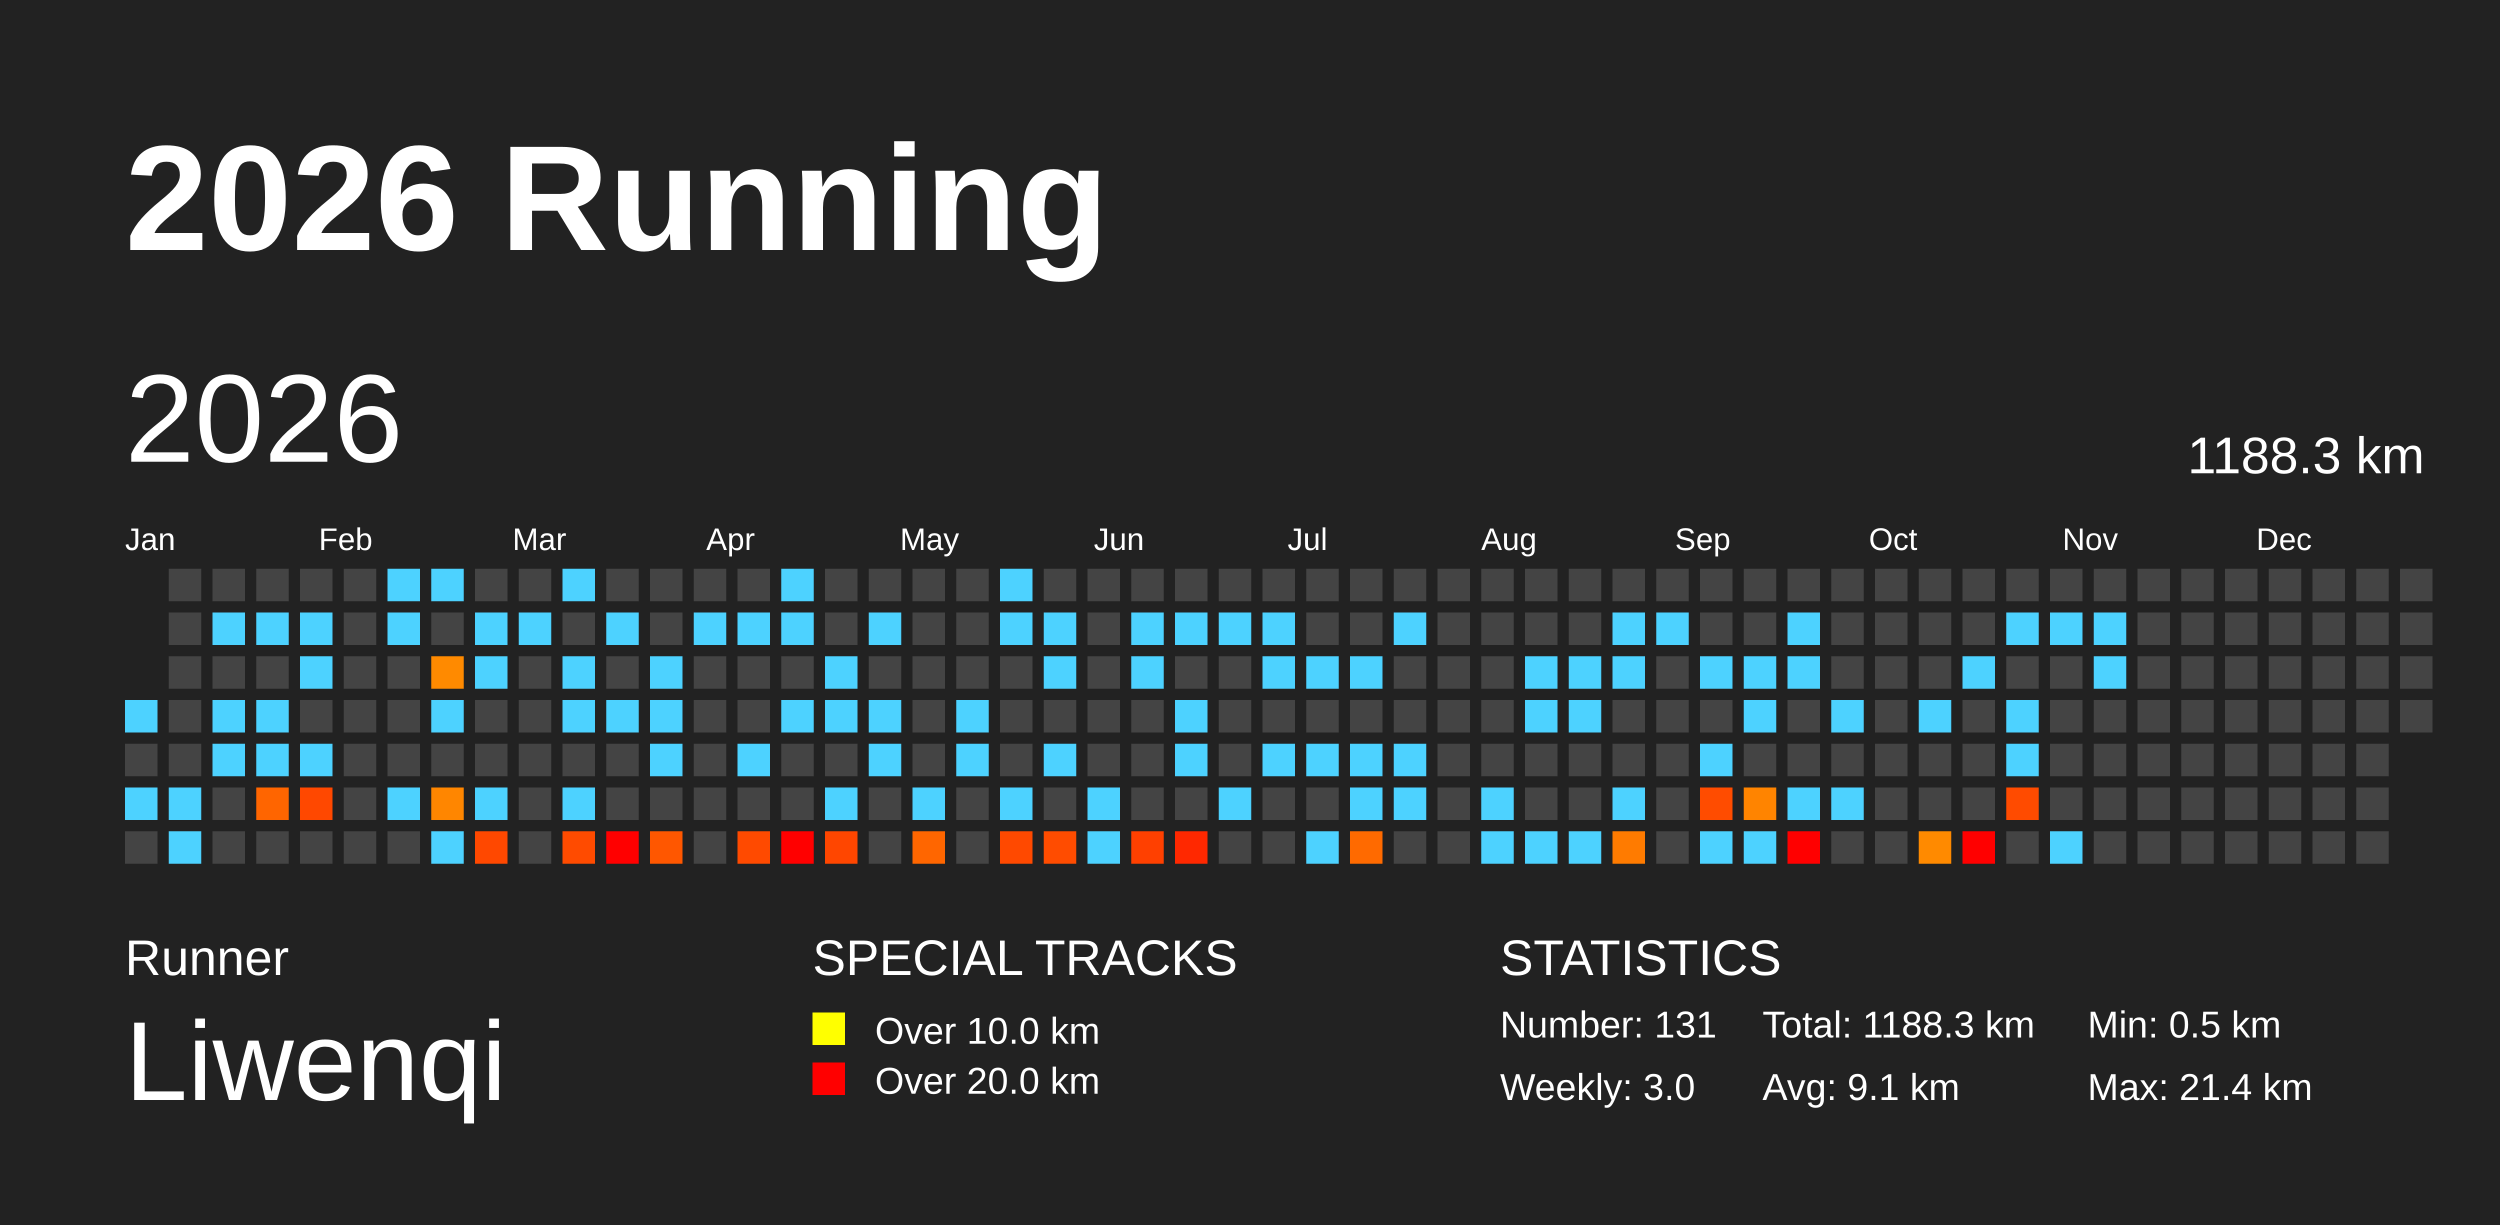
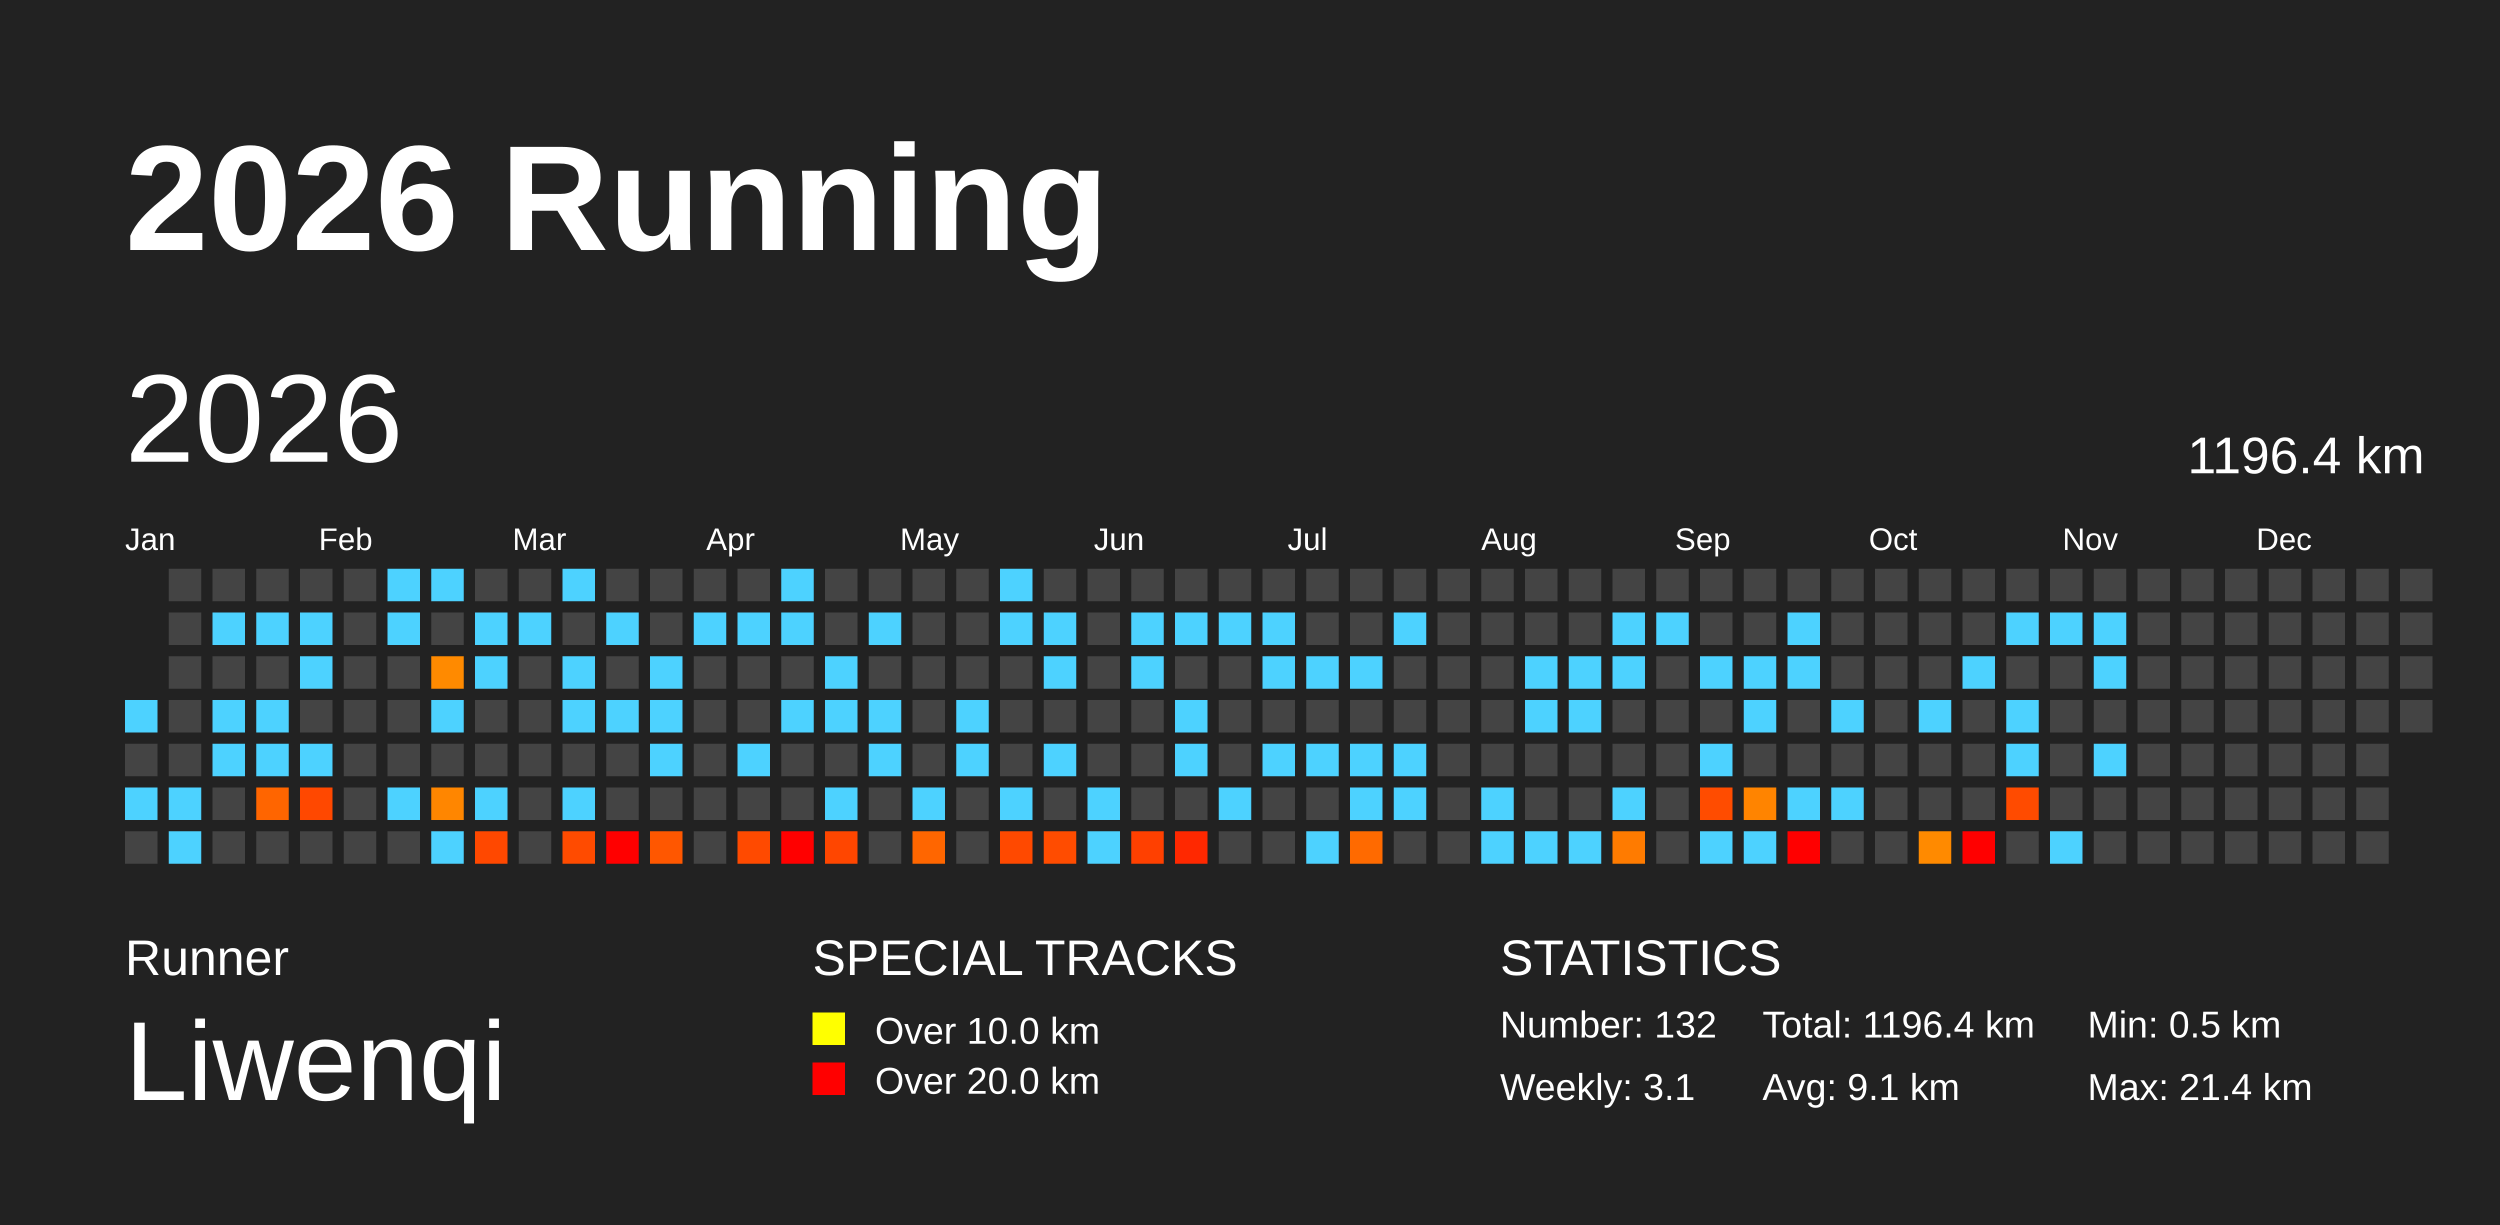
<svg xmlns="http://www.w3.org/2000/svg" baseProfile="full" height="98mm" version="1.1" viewBox="0,0,200,98" width="200mm">
  <defs />
  <rect fill="#222222" height="98" width="200" x="0" y="0" />
  <text fill="#FFFFFF" style="font-size:12px; font-family:Arial; font-weight:bold;" x="10" y="20">2026 Running</text>
  <text fill="#FFFFFF" style="font-size:4px; font-family:Arial" x="10" y="78">Runner</text>
  <text fill="#FFFFFF" style="font-size:9px; font-family:Arial" x="10" y="88">Liwenqi</text>
  <text fill="#FFFFFF" style="font-size:4px; font-family:Arial" x="65" y="78">SPECIAL TRACKS</text>
  <rect fill="yellow" height="2.6" width="2.6" x="65" y="81" />
  <text fill="#FFFFFF" style="font-size:3px; font-family:Arial" x="70" y="83.5">Over 10.0 km</text>
  <rect fill="red" height="2.6" width="2.6" x="65" y="85" />
  <text fill="#FFFFFF" style="font-size:3px; font-family:Arial" x="70" y="87.5">Over 20.0 km</text>
  <text fill="#FFFFFF" style="font-size:4px; font-family:Arial" x="120" y="78">STATISTICS</text>
-   <text fill="#FFFFFF" style="font-size:3px; font-family:Arial" x="120" y="83">Number: 131</text>
-   <text fill="#FFFFFF" style="font-size:3px; font-family:Arial" x="120" y="88">Weekly: 3.0</text>
-   <text fill="#FFFFFF" style="font-size:3px; font-family:Arial" x="141" y="83">Total: 1188.3 km</text>
+   <text fill="#FFFFFF" style="font-size:3px; font-family:Arial" x="120" y="83">Number: 132</text>
+   <text fill="#FFFFFF" style="font-size:3px; font-family:Arial" x="120" y="88">Weekly: 3.1</text>
+   <text fill="#FFFFFF" style="font-size:3px; font-family:Arial" x="141" y="83">Total: 1196.4 km</text>
  <text fill="#FFFFFF" style="font-size:3px; font-family:Arial" x="141" y="88">Avg: 9.1 km</text>
  <text fill="#FFFFFF" style="font-size:3px; font-family:Arial" x="167" y="83">Min: 0.5 km</text>
  <text fill="#FFFFFF" style="font-size:3px; font-family:Arial" x="167" y="88">Max: 21.4 km</text>
  <text dominant-baseline="hanging" fill="#FFFFFF" style="font-size:10.0px; font-family:Arial;" x="10" y="30">2026</text>
-   <text dominant-baseline="hanging" fill="#FFFFFF" style="font-size:4.125px; font-family:Arial;" x="175" y="35">1188.3 km</text>
+   <text dominant-baseline="hanging" fill="#FFFFFF" style="font-size:4.125px; font-family:Arial;" x="175" y="35">1196.4 km</text>
  <text fill="#FFFFFF" style="font-size:2.5px; font-family:Arial" x="10.0" y="44">Jan</text>
  <text fill="#FFFFFF" style="font-size:2.5px; font-family:Arial" x="25.5" y="44">Feb</text>
  <text fill="#FFFFFF" style="font-size:2.5px; font-family:Arial" x="41.0" y="44">Mar</text>
  <text fill="#FFFFFF" style="font-size:2.5px; font-family:Arial" x="56.5" y="44">Apr</text>
  <text fill="#FFFFFF" style="font-size:2.5px; font-family:Arial" x="72.0" y="44">May</text>
  <text fill="#FFFFFF" style="font-size:2.5px; font-family:Arial" x="87.5" y="44">Jun</text>
  <text fill="#FFFFFF" style="font-size:2.5px; font-family:Arial" x="103.0" y="44">Jul</text>
  <text fill="#FFFFFF" style="font-size:2.5px; font-family:Arial" x="118.5" y="44">Aug</text>
  <text fill="#FFFFFF" style="font-size:2.5px; font-family:Arial" x="134.0" y="44">Sep</text>
  <text fill="#FFFFFF" style="font-size:2.5px; font-family:Arial" x="149.5" y="44">Oct</text>
  <text fill="#FFFFFF" style="font-size:2.5px; font-family:Arial" x="165.0" y="44">Nov</text>
  <text fill="#FFFFFF" style="font-size:2.5px; font-family:Arial" x="180.5" y="44">Dec</text>
  <rect fill="#4dd2ff" height="2.6" width="2.6" x="10.0" y="56.0" />
  <rect fill="#444444" height="2.6" width="2.6" x="10.0" y="59.5" />
  <rect fill="#4dd2ff" height="2.6" width="2.6" x="10.0" y="63.0" />
  <rect fill="#444444" height="2.6" width="2.6" x="10.0" y="66.5" />
  <rect fill="#444444" height="2.6" width="2.6" x="13.5" y="45.5" />
  <rect fill="#444444" height="2.6" width="2.6" x="13.5" y="49.0" />
  <rect fill="#444444" height="2.6" width="2.6" x="13.5" y="52.5" />
  <rect fill="#444444" height="2.6" width="2.6" x="13.5" y="56.0" />
  <rect fill="#444444" height="2.6" width="2.6" x="13.5" y="59.5" />
  <rect fill="#4dd2ff" height="2.6" width="2.6" x="13.5" y="63.0" />
  <rect fill="#4dd2ff" height="2.6" width="2.6" x="13.5" y="66.5" />
  <rect fill="#444444" height="2.6" width="2.6" x="17.0" y="45.5" />
  <rect fill="#4dd2ff" height="2.6" width="2.6" x="17.0" y="49.0" />
  <rect fill="#444444" height="2.6" width="2.6" x="17.0" y="52.5" />
  <rect fill="#4dd2ff" height="2.6" width="2.6" x="17.0" y="56.0" />
  <rect fill="#4dd2ff" height="2.6" width="2.6" x="17.0" y="59.5" />
  <rect fill="#444444" height="2.6" width="2.6" x="17.0" y="63.0" />
  <rect fill="#444444" height="2.6" width="2.6" x="17.0" y="66.5" />
  <rect fill="#444444" height="2.6" width="2.6" x="20.5" y="45.5" />
  <rect fill="#4dd2ff" height="2.6" width="2.6" x="20.5" y="49.0" />
  <rect fill="#444444" height="2.6" width="2.6" x="20.5" y="52.5" />
  <rect fill="#4dd2ff" height="2.6" width="2.6" x="20.5" y="56.0" />
  <rect fill="#4dd2ff" height="2.6" width="2.6" x="20.5" y="59.5" />
  <rect fill="#ff6500" height="2.6" width="2.6" x="20.5" y="63.0" />
  <rect fill="#444444" height="2.6" width="2.6" x="20.5" y="66.5" />
  <rect fill="#444444" height="2.6" width="2.6" x="24.0" y="45.5" />
  <rect fill="#4dd2ff" height="2.6" width="2.6" x="24.0" y="49.0" />
  <rect fill="#4dd2ff" height="2.6" width="2.6" x="24.0" y="52.5" />
  <rect fill="#444444" height="2.6" width="2.6" x="24.0" y="56.0" />
  <rect fill="#4dd2ff" height="2.6" width="2.6" x="24.0" y="59.5" />
  <rect fill="#ff4800" height="2.6" width="2.6" x="24.0" y="63.0" />
  <rect fill="#444444" height="2.6" width="2.6" x="24.0" y="66.5" />
  <rect fill="#444444" height="2.6" width="2.6" x="27.5" y="45.5" />
  <rect fill="#444444" height="2.6" width="2.6" x="27.5" y="49.0" />
  <rect fill="#444444" height="2.6" width="2.6" x="27.5" y="52.5" />
  <rect fill="#444444" height="2.6" width="2.6" x="27.5" y="56.0" />
  <rect fill="#444444" height="2.6" width="2.6" x="27.5" y="59.5" />
  <rect fill="#444444" height="2.6" width="2.6" x="27.5" y="63.0" />
  <rect fill="#444444" height="2.6" width="2.6" x="27.5" y="66.5" />
  <rect fill="#4dd2ff" height="2.6" width="2.6" x="31.0" y="45.5" />
  <rect fill="#4dd2ff" height="2.6" width="2.6" x="31.0" y="49.0" />
  <rect fill="#444444" height="2.6" width="2.6" x="31.0" y="52.5" />
  <rect fill="#444444" height="2.6" width="2.6" x="31.0" y="56.0" />
  <rect fill="#444444" height="2.6" width="2.6" x="31.0" y="59.5" />
  <rect fill="#4dd2ff" height="2.6" width="2.6" x="31.0" y="63.0" />
  <rect fill="#444444" height="2.6" width="2.6" x="31.0" y="66.5" />
  <rect fill="#4dd2ff" height="2.6" width="2.6" x="34.5" y="45.5" />
  <rect fill="#444444" height="2.6" width="2.6" x="34.5" y="49.0" />
  <rect fill="#ff8a00" height="2.6" width="2.6" x="34.5" y="52.5" />
  <rect fill="#4dd2ff" height="2.6" width="2.6" x="34.5" y="56.0" />
  <rect fill="#444444" height="2.6" width="2.6" x="34.5" y="59.5" />
  <rect fill="#ff8600" height="2.6" width="2.6" x="34.5" y="63.0" />
  <rect fill="#4dd2ff" height="2.6" width="2.6" x="34.5" y="66.5" />
  <rect fill="#444444" height="2.6" width="2.6" x="38.0" y="45.5" />
  <rect fill="#4dd2ff" height="2.6" width="2.6" x="38.0" y="49.0" />
  <rect fill="#4dd2ff" height="2.6" width="2.6" x="38.0" y="52.5" />
  <rect fill="#444444" height="2.6" width="2.6" x="38.0" y="56.0" />
  <rect fill="#444444" height="2.6" width="2.6" x="38.0" y="59.5" />
  <rect fill="#4dd2ff" height="2.6" width="2.6" x="38.0" y="63.0" />
  <rect fill="#ff4800" height="2.6" width="2.6" x="38.0" y="66.5" />
  <rect fill="#444444" height="2.6" width="2.6" x="41.5" y="45.5" />
  <rect fill="#4dd2ff" height="2.6" width="2.6" x="41.5" y="49.0" />
  <rect fill="#444444" height="2.6" width="2.6" x="41.5" y="52.5" />
  <rect fill="#444444" height="2.6" width="2.6" x="41.5" y="56.0" />
  <rect fill="#444444" height="2.6" width="2.6" x="41.5" y="59.5" />
  <rect fill="#444444" height="2.6" width="2.6" x="41.5" y="63.0" />
  <rect fill="#444444" height="2.6" width="2.6" x="41.5" y="66.5" />
  <rect fill="#4dd2ff" height="2.6" width="2.6" x="45.0" y="45.5" />
  <rect fill="#444444" height="2.6" width="2.6" x="45.0" y="49.0" />
  <rect fill="#4dd2ff" height="2.6" width="2.6" x="45.0" y="52.5" />
  <rect fill="#4dd2ff" height="2.6" width="2.6" x="45.0" y="56.0" />
  <rect fill="#444444" height="2.6" width="2.6" x="45.0" y="59.5" />
  <rect fill="#4dd2ff" height="2.6" width="2.6" x="45.0" y="63.0" />
  <rect fill="#ff4b00" height="2.6" width="2.6" x="45.0" y="66.5" />
  <rect fill="#444444" height="2.6" width="2.6" x="48.5" y="45.5" />
  <rect fill="#4dd2ff" height="2.6" width="2.6" x="48.5" y="49.0" />
  <rect fill="#444444" height="2.6" width="2.6" x="48.5" y="52.5" />
  <rect fill="#4dd2ff" height="2.6" width="2.6" x="48.5" y="56.0" />
  <rect fill="#444444" height="2.6" width="2.6" x="48.5" y="59.5" />
  <rect fill="#444444" height="2.6" width="2.6" x="48.5" y="63.0" />
  <rect fill="red" height="2.6" width="2.6" x="48.5" y="66.5" />
  <rect fill="#444444" height="2.6" width="2.6" x="52.0" y="45.5" />
  <rect fill="#444444" height="2.6" width="2.6" x="52.0" y="49.0" />
  <rect fill="#4dd2ff" height="2.6" width="2.6" x="52.0" y="52.5" />
  <rect fill="#4dd2ff" height="2.6" width="2.6" x="52.0" y="56.0" />
  <rect fill="#4dd2ff" height="2.6" width="2.6" x="52.0" y="59.5" />
  <rect fill="#444444" height="2.6" width="2.6" x="52.0" y="63.0" />
  <rect fill="#ff5700" height="2.6" width="2.6" x="52.0" y="66.5" />
  <rect fill="#444444" height="2.6" width="2.6" x="55.5" y="45.5" />
  <rect fill="#4dd2ff" height="2.6" width="2.6" x="55.5" y="49.0" />
  <rect fill="#444444" height="2.6" width="2.6" x="55.5" y="52.5" />
  <rect fill="#444444" height="2.6" width="2.6" x="55.5" y="56.0" />
  <rect fill="#444444" height="2.6" width="2.6" x="55.5" y="59.5" />
  <rect fill="#444444" height="2.6" width="2.6" x="55.5" y="63.0" />
  <rect fill="#444444" height="2.6" width="2.6" x="55.5" y="66.5" />
  <rect fill="#444444" height="2.6" width="2.6" x="59.0" y="45.5" />
  <rect fill="#4dd2ff" height="2.6" width="2.6" x="59.0" y="49.0" />
  <rect fill="#444444" height="2.6" width="2.6" x="59.0" y="52.5" />
  <rect fill="#444444" height="2.6" width="2.6" x="59.0" y="56.0" />
  <rect fill="#4dd2ff" height="2.6" width="2.6" x="59.0" y="59.5" />
  <rect fill="#444444" height="2.6" width="2.6" x="59.0" y="63.0" />
  <rect fill="#ff4a00" height="2.6" width="2.6" x="59.0" y="66.5" />
  <rect fill="#4dd2ff" height="2.6" width="2.6" x="62.5" y="45.5" />
  <rect fill="#4dd2ff" height="2.6" width="2.6" x="62.5" y="49.0" />
  <rect fill="#444444" height="2.6" width="2.6" x="62.5" y="52.5" />
  <rect fill="#4dd2ff" height="2.6" width="2.6" x="62.5" y="56.0" />
  <rect fill="#444444" height="2.6" width="2.6" x="62.5" y="59.5" />
  <rect fill="#444444" height="2.6" width="2.6" x="62.5" y="63.0" />
  <rect fill="red" height="2.6" width="2.6" x="62.5" y="66.5" />
  <rect fill="#444444" height="2.6" width="2.6" x="66.0" y="45.5" />
  <rect fill="#444444" height="2.6" width="2.6" x="66.0" y="49.0" />
  <rect fill="#4dd2ff" height="2.6" width="2.6" x="66.0" y="52.5" />
  <rect fill="#4dd2ff" height="2.6" width="2.6" x="66.0" y="56.0" />
  <rect fill="#444444" height="2.6" width="2.6" x="66.0" y="59.5" />
  <rect fill="#4dd2ff" height="2.6" width="2.6" x="66.0" y="63.0" />
  <rect fill="#ff4600" height="2.6" width="2.6" x="66.0" y="66.5" />
  <rect fill="#444444" height="2.6" width="2.6" x="69.5" y="45.5" />
  <rect fill="#4dd2ff" height="2.6" width="2.6" x="69.5" y="49.0" />
  <rect fill="#444444" height="2.6" width="2.6" x="69.5" y="52.5" />
  <rect fill="#4dd2ff" height="2.6" width="2.6" x="69.5" y="56.0" />
  <rect fill="#4dd2ff" height="2.6" width="2.6" x="69.5" y="59.5" />
  <rect fill="#444444" height="2.6" width="2.6" x="69.5" y="63.0" />
  <rect fill="#444444" height="2.6" width="2.6" x="69.5" y="66.5" />
  <rect fill="#444444" height="2.6" width="2.6" x="73.0" y="45.5" />
  <rect fill="#444444" height="2.6" width="2.6" x="73.0" y="49.0" />
  <rect fill="#444444" height="2.6" width="2.6" x="73.0" y="52.5" />
  <rect fill="#444444" height="2.6" width="2.6" x="73.0" y="56.0" />
  <rect fill="#444444" height="2.6" width="2.6" x="73.0" y="59.5" />
  <rect fill="#4dd2ff" height="2.6" width="2.6" x="73.0" y="63.0" />
  <rect fill="#ff6600" height="2.6" width="2.6" x="73.0" y="66.5" />
  <rect fill="#444444" height="2.6" width="2.6" x="76.5" y="45.5" />
  <rect fill="#444444" height="2.6" width="2.6" x="76.5" y="49.0" />
  <rect fill="#444444" height="2.6" width="2.6" x="76.5" y="52.5" />
  <rect fill="#4dd2ff" height="2.6" width="2.6" x="76.5" y="56.0" />
  <rect fill="#4dd2ff" height="2.6" width="2.6" x="76.5" y="59.5" />
  <rect fill="#444444" height="2.6" width="2.6" x="76.5" y="63.0" />
  <rect fill="#444444" height="2.6" width="2.6" x="76.5" y="66.5" />
  <rect fill="#4dd2ff" height="2.6" width="2.6" x="80.0" y="45.5" />
  <rect fill="#4dd2ff" height="2.6" width="2.6" x="80.0" y="49.0" />
  <rect fill="#444444" height="2.6" width="2.6" x="80.0" y="52.5" />
  <rect fill="#444444" height="2.6" width="2.6" x="80.0" y="56.0" />
  <rect fill="#444444" height="2.6" width="2.6" x="80.0" y="59.5" />
  <rect fill="#4dd2ff" height="2.6" width="2.6" x="80.0" y="63.0" />
  <rect fill="#ff4900" height="2.6" width="2.6" x="80.0" y="66.5" />
  <rect fill="#444444" height="2.6" width="2.6" x="83.5" y="45.5" />
  <rect fill="#4dd2ff" height="2.6" width="2.6" x="83.5" y="49.0" />
  <rect fill="#4dd2ff" height="2.6" width="2.6" x="83.5" y="52.5" />
  <rect fill="#444444" height="2.6" width="2.6" x="83.5" y="56.0" />
  <rect fill="#4dd2ff" height="2.6" width="2.6" x="83.5" y="59.5" />
  <rect fill="#444444" height="2.6" width="2.6" x="83.5" y="63.0" />
  <rect fill="#ff4c00" height="2.6" width="2.6" x="83.5" y="66.5" />
  <rect fill="#444444" height="2.6" width="2.6" x="87.0" y="45.5" />
  <rect fill="#444444" height="2.6" width="2.6" x="87.0" y="49.0" />
  <rect fill="#444444" height="2.6" width="2.6" x="87.0" y="52.5" />
  <rect fill="#444444" height="2.6" width="2.6" x="87.0" y="56.0" />
  <rect fill="#444444" height="2.6" width="2.6" x="87.0" y="59.5" />
  <rect fill="#4dd2ff" height="2.6" width="2.6" x="87.0" y="63.0" />
  <rect fill="#4dd2ff" height="2.6" width="2.6" x="87.0" y="66.5" />
  <rect fill="#444444" height="2.6" width="2.6" x="90.5" y="45.5" />
  <rect fill="#4dd2ff" height="2.6" width="2.6" x="90.5" y="49.0" />
  <rect fill="#4dd2ff" height="2.6" width="2.6" x="90.5" y="52.5" />
  <rect fill="#444444" height="2.6" width="2.6" x="90.5" y="56.0" />
  <rect fill="#444444" height="2.6" width="2.6" x="90.5" y="59.5" />
  <rect fill="#444444" height="2.6" width="2.6" x="90.5" y="63.0" />
  <rect fill="#ff4000" height="2.6" width="2.6" x="90.5" y="66.5" />
  <rect fill="#444444" height="2.6" width="2.6" x="94.0" y="45.5" />
  <rect fill="#4dd2ff" height="2.6" width="2.6" x="94.0" y="49.0" />
  <rect fill="#444444" height="2.6" width="2.6" x="94.0" y="52.5" />
  <rect fill="#4dd2ff" height="2.6" width="2.6" x="94.0" y="56.0" />
  <rect fill="#4dd2ff" height="2.6" width="2.6" x="94.0" y="59.5" />
  <rect fill="#444444" height="2.6" width="2.6" x="94.0" y="63.0" />
  <rect fill="#ff2800" height="2.6" width="2.6" x="94.0" y="66.5" />
  <rect fill="#444444" height="2.6" width="2.6" x="97.5" y="45.5" />
  <rect fill="#4dd2ff" height="2.6" width="2.6" x="97.5" y="49.0" />
  <rect fill="#444444" height="2.6" width="2.6" x="97.5" y="52.5" />
  <rect fill="#444444" height="2.6" width="2.6" x="97.5" y="56.0" />
  <rect fill="#444444" height="2.6" width="2.6" x="97.5" y="59.5" />
  <rect fill="#4dd2ff" height="2.6" width="2.6" x="97.5" y="63.0" />
  <rect fill="#444444" height="2.6" width="2.6" x="97.5" y="66.5" />
  <rect fill="#444444" height="2.6" width="2.6" x="101.0" y="45.5" />
  <rect fill="#4dd2ff" height="2.6" width="2.6" x="101.0" y="49.0" />
  <rect fill="#4dd2ff" height="2.6" width="2.6" x="101.0" y="52.5" />
  <rect fill="#444444" height="2.6" width="2.6" x="101.0" y="56.0" />
  <rect fill="#4dd2ff" height="2.6" width="2.6" x="101.0" y="59.5" />
  <rect fill="#444444" height="2.6" width="2.6" x="101.0" y="63.0" />
  <rect fill="#444444" height="2.6" width="2.6" x="101.0" y="66.5" />
  <rect fill="#444444" height="2.6" width="2.6" x="104.5" y="45.5" />
  <rect fill="#444444" height="2.6" width="2.6" x="104.5" y="49.0" />
  <rect fill="#4dd2ff" height="2.6" width="2.6" x="104.5" y="52.5" />
  <rect fill="#444444" height="2.6" width="2.6" x="104.5" y="56.0" />
  <rect fill="#4dd2ff" height="2.6" width="2.6" x="104.5" y="59.5" />
  <rect fill="#444444" height="2.6" width="2.6" x="104.5" y="63.0" />
  <rect fill="#4dd2ff" height="2.6" width="2.6" x="104.5" y="66.5" />
  <rect fill="#444444" height="2.6" width="2.6" x="108.0" y="45.5" />
  <rect fill="#444444" height="2.6" width="2.6" x="108.0" y="49.0" />
  <rect fill="#4dd2ff" height="2.6" width="2.6" x="108.0" y="52.5" />
  <rect fill="#444444" height="2.6" width="2.6" x="108.0" y="56.0" />
  <rect fill="#4dd2ff" height="2.6" width="2.6" x="108.0" y="59.5" />
  <rect fill="#4dd2ff" height="2.6" width="2.6" x="108.0" y="63.0" />
  <rect fill="#ff6a00" height="2.6" width="2.6" x="108.0" y="66.5" />
  <rect fill="#444444" height="2.6" width="2.6" x="111.5" y="45.5" />
  <rect fill="#4dd2ff" height="2.6" width="2.6" x="111.5" y="49.0" />
  <rect fill="#444444" height="2.6" width="2.6" x="111.5" y="52.5" />
  <rect fill="#444444" height="2.6" width="2.6" x="111.5" y="56.0" />
  <rect fill="#4dd2ff" height="2.6" width="2.6" x="111.5" y="59.5" />
  <rect fill="#4dd2ff" height="2.6" width="2.6" x="111.5" y="63.0" />
  <rect fill="#444444" height="2.6" width="2.6" x="111.5" y="66.5" />
  <rect fill="#444444" height="2.6" width="2.6" x="115.0" y="45.5" />
  <rect fill="#444444" height="2.6" width="2.6" x="115.0" y="49.0" />
  <rect fill="#444444" height="2.6" width="2.6" x="115.0" y="52.5" />
  <rect fill="#444444" height="2.6" width="2.6" x="115.0" y="56.0" />
  <rect fill="#444444" height="2.6" width="2.6" x="115.0" y="59.5" />
  <rect fill="#444444" height="2.6" width="2.6" x="115.0" y="63.0" />
  <rect fill="#444444" height="2.6" width="2.6" x="115.0" y="66.5" />
  <rect fill="#444444" height="2.6" width="2.6" x="118.5" y="45.5" />
  <rect fill="#444444" height="2.6" width="2.6" x="118.5" y="49.0" />
  <rect fill="#444444" height="2.6" width="2.6" x="118.5" y="52.5" />
  <rect fill="#444444" height="2.6" width="2.6" x="118.5" y="56.0" />
  <rect fill="#444444" height="2.6" width="2.6" x="118.5" y="59.5" />
  <rect fill="#4dd2ff" height="2.6" width="2.6" x="118.5" y="63.0" />
  <rect fill="#4dd2ff" height="2.6" width="2.6" x="118.5" y="66.5" />
  <rect fill="#444444" height="2.6" width="2.6" x="122.0" y="45.5" />
  <rect fill="#444444" height="2.6" width="2.6" x="122.0" y="49.0" />
  <rect fill="#4dd2ff" height="2.6" width="2.6" x="122.0" y="52.5" />
  <rect fill="#4dd2ff" height="2.6" width="2.6" x="122.0" y="56.0" />
  <rect fill="#444444" height="2.6" width="2.6" x="122.0" y="59.5" />
  <rect fill="#444444" height="2.6" width="2.6" x="122.0" y="63.0" />
  <rect fill="#4dd2ff" height="2.6" width="2.6" x="122.0" y="66.5" />
  <rect fill="#444444" height="2.6" width="2.6" x="125.5" y="45.5" />
  <rect fill="#444444" height="2.6" width="2.6" x="125.5" y="49.0" />
  <rect fill="#4dd2ff" height="2.6" width="2.6" x="125.5" y="52.5" />
  <rect fill="#4dd2ff" height="2.6" width="2.6" x="125.5" y="56.0" />
  <rect fill="#444444" height="2.6" width="2.6" x="125.5" y="59.5" />
  <rect fill="#444444" height="2.6" width="2.6" x="125.5" y="63.0" />
  <rect fill="#4dd2ff" height="2.6" width="2.6" x="125.5" y="66.5" />
  <rect fill="#444444" height="2.6" width="2.6" x="129.0" y="45.5" />
  <rect fill="#4dd2ff" height="2.6" width="2.6" x="129.0" y="49.0" />
  <rect fill="#4dd2ff" height="2.6" width="2.6" x="129.0" y="52.5" />
  <rect fill="#444444" height="2.6" width="2.6" x="129.0" y="56.0" />
  <rect fill="#444444" height="2.6" width="2.6" x="129.0" y="59.5" />
  <rect fill="#4dd2ff" height="2.6" width="2.6" x="129.0" y="63.0" />
  <rect fill="#ff7b00" height="2.6" width="2.6" x="129.0" y="66.5" />
  <rect fill="#444444" height="2.6" width="2.6" x="132.5" y="45.5" />
  <rect fill="#4dd2ff" height="2.6" width="2.6" x="132.5" y="49.0" />
  <rect fill="#444444" height="2.6" width="2.6" x="132.5" y="52.5" />
  <rect fill="#444444" height="2.6" width="2.6" x="132.5" y="56.0" />
  <rect fill="#444444" height="2.6" width="2.6" x="132.5" y="59.5" />
  <rect fill="#444444" height="2.6" width="2.6" x="132.5" y="63.0" />
  <rect fill="#444444" height="2.6" width="2.6" x="132.5" y="66.5" />
  <rect fill="#444444" height="2.6" width="2.6" x="136.0" y="45.5" />
  <rect fill="#444444" height="2.6" width="2.6" x="136.0" y="49.0" />
  <rect fill="#4dd2ff" height="2.6" width="2.6" x="136.0" y="52.5" />
  <rect fill="#444444" height="2.6" width="2.6" x="136.0" y="56.0" />
  <rect fill="#4dd2ff" height="2.6" width="2.6" x="136.0" y="59.5" />
  <rect fill="#ff4c00" height="2.6" width="2.6" x="136.0" y="63.0" />
  <rect fill="#4dd2ff" height="2.6" width="2.6" x="136.0" y="66.5" />
  <rect fill="#444444" height="2.6" width="2.6" x="139.5" y="45.5" />
  <rect fill="#444444" height="2.6" width="2.6" x="139.5" y="49.0" />
  <rect fill="#4dd2ff" height="2.6" width="2.6" x="139.5" y="52.5" />
  <rect fill="#4dd2ff" height="2.6" width="2.6" x="139.5" y="56.0" />
  <rect fill="#444444" height="2.6" width="2.6" x="139.5" y="59.5" />
  <rect fill="#ff8400" height="2.6" width="2.6" x="139.5" y="63.0" />
  <rect fill="#4dd2ff" height="2.6" width="2.6" x="139.5" y="66.5" />
  <rect fill="#444444" height="2.6" width="2.6" x="143.0" y="45.5" />
  <rect fill="#4dd2ff" height="2.6" width="2.6" x="143.0" y="49.0" />
  <rect fill="#4dd2ff" height="2.6" width="2.6" x="143.0" y="52.5" />
  <rect fill="#444444" height="2.6" width="2.6" x="143.0" y="56.0" />
  <rect fill="#444444" height="2.6" width="2.6" x="143.0" y="59.5" />
  <rect fill="#4dd2ff" height="2.6" width="2.6" x="143.0" y="63.0" />
  <rect fill="red" height="2.6" width="2.6" x="143.0" y="66.5" />
  <rect fill="#444444" height="2.6" width="2.6" x="146.5" y="45.5" />
  <rect fill="#444444" height="2.6" width="2.6" x="146.5" y="49.0" />
  <rect fill="#444444" height="2.6" width="2.6" x="146.5" y="52.5" />
  <rect fill="#4dd2ff" height="2.6" width="2.6" x="146.5" y="56.0" />
  <rect fill="#444444" height="2.6" width="2.6" x="146.5" y="59.5" />
  <rect fill="#4dd2ff" height="2.6" width="2.6" x="146.5" y="63.0" />
  <rect fill="#444444" height="2.6" width="2.6" x="146.5" y="66.5" />
  <rect fill="#444444" height="2.6" width="2.6" x="150.0" y="45.5" />
  <rect fill="#444444" height="2.6" width="2.6" x="150.0" y="49.0" />
  <rect fill="#444444" height="2.6" width="2.6" x="150.0" y="52.5" />
  <rect fill="#444444" height="2.6" width="2.6" x="150.0" y="56.0" />
  <rect fill="#444444" height="2.6" width="2.6" x="150.0" y="59.5" />
  <rect fill="#444444" height="2.6" width="2.6" x="150.0" y="63.0" />
  <rect fill="#444444" height="2.6" width="2.6" x="150.0" y="66.5" />
  <rect fill="#444444" height="2.6" width="2.6" x="153.5" y="45.5" />
  <rect fill="#444444" height="2.6" width="2.6" x="153.5" y="49.0" />
  <rect fill="#444444" height="2.6" width="2.6" x="153.5" y="52.5" />
  <rect fill="#4dd2ff" height="2.6" width="2.6" x="153.5" y="56.0" />
  <rect fill="#444444" height="2.6" width="2.6" x="153.5" y="59.5" />
  <rect fill="#444444" height="2.6" width="2.6" x="153.5" y="63.0" />
  <rect fill="#ff8a00" height="2.6" width="2.6" x="153.5" y="66.5" />
  <rect fill="#444444" height="2.6" width="2.6" x="157.0" y="45.5" />
  <rect fill="#444444" height="2.6" width="2.6" x="157.0" y="49.0" />
  <rect fill="#4dd2ff" height="2.6" width="2.6" x="157.0" y="52.5" />
  <rect fill="#444444" height="2.6" width="2.6" x="157.0" y="56.0" />
  <rect fill="#444444" height="2.6" width="2.6" x="157.0" y="59.5" />
  <rect fill="#444444" height="2.6" width="2.6" x="157.0" y="63.0" />
  <rect fill="red" height="2.6" width="2.6" x="157.0" y="66.5" />
  <rect fill="#444444" height="2.6" width="2.6" x="160.5" y="45.5" />
  <rect fill="#4dd2ff" height="2.6" width="2.6" x="160.5" y="49.0" />
  <rect fill="#444444" height="2.6" width="2.6" x="160.5" y="52.5" />
  <rect fill="#4dd2ff" height="2.6" width="2.6" x="160.5" y="56.0" />
  <rect fill="#4dd2ff" height="2.6" width="2.6" x="160.5" y="59.5" />
  <rect fill="#ff4b00" height="2.6" width="2.6" x="160.5" y="63.0" />
  <rect fill="#444444" height="2.6" width="2.6" x="160.5" y="66.5" />
  <rect fill="#444444" height="2.6" width="2.6" x="164.0" y="45.5" />
  <rect fill="#4dd2ff" height="2.6" width="2.6" x="164.0" y="49.0" />
  <rect fill="#444444" height="2.6" width="2.6" x="164.0" y="52.5" />
  <rect fill="#444444" height="2.6" width="2.6" x="164.0" y="56.0" />
  <rect fill="#444444" height="2.6" width="2.6" x="164.0" y="59.5" />
  <rect fill="#444444" height="2.6" width="2.6" x="164.0" y="63.0" />
  <rect fill="#4dd2ff" height="2.6" width="2.6" x="164.0" y="66.5" />
  <rect fill="#444444" height="2.6" width="2.6" x="167.5" y="45.5" />
  <rect fill="#4dd2ff" height="2.6" width="2.6" x="167.5" y="49.0" />
  <rect fill="#4dd2ff" height="2.6" width="2.6" x="167.5" y="52.5" />
  <rect fill="#444444" height="2.6" width="2.6" x="167.5" y="56.0" />
-   <rect fill="#444444" height="2.6" width="2.6" x="167.5" y="59.5" />
+   <rect fill="#4dd2ff" height="2.6" width="2.6" x="167.5" y="59.5" />
  <rect fill="#444444" height="2.6" width="2.6" x="167.5" y="63.0" />
  <rect fill="#444444" height="2.6" width="2.6" x="167.5" y="66.5" />
  <rect fill="#444444" height="2.6" width="2.6" x="171.0" y="45.5" />
  <rect fill="#444444" height="2.6" width="2.6" x="171.0" y="49.0" />
  <rect fill="#444444" height="2.6" width="2.6" x="171.0" y="52.5" />
  <rect fill="#444444" height="2.6" width="2.6" x="171.0" y="56.0" />
  <rect fill="#444444" height="2.6" width="2.6" x="171.0" y="59.5" />
  <rect fill="#444444" height="2.6" width="2.6" x="171.0" y="63.0" />
  <rect fill="#444444" height="2.6" width="2.6" x="171.0" y="66.5" />
  <rect fill="#444444" height="2.6" width="2.6" x="174.5" y="45.5" />
  <rect fill="#444444" height="2.6" width="2.6" x="174.5" y="49.0" />
  <rect fill="#444444" height="2.6" width="2.6" x="174.5" y="52.5" />
  <rect fill="#444444" height="2.6" width="2.6" x="174.5" y="56.0" />
  <rect fill="#444444" height="2.6" width="2.6" x="174.5" y="59.5" />
  <rect fill="#444444" height="2.6" width="2.6" x="174.5" y="63.0" />
  <rect fill="#444444" height="2.6" width="2.6" x="174.5" y="66.5" />
  <rect fill="#444444" height="2.6" width="2.6" x="178.0" y="45.5" />
  <rect fill="#444444" height="2.6" width="2.6" x="178.0" y="49.0" />
  <rect fill="#444444" height="2.6" width="2.6" x="178.0" y="52.5" />
  <rect fill="#444444" height="2.6" width="2.6" x="178.0" y="56.0" />
  <rect fill="#444444" height="2.6" width="2.6" x="178.0" y="59.5" />
  <rect fill="#444444" height="2.6" width="2.6" x="178.0" y="63.0" />
  <rect fill="#444444" height="2.6" width="2.6" x="178.0" y="66.5" />
  <rect fill="#444444" height="2.6" width="2.6" x="181.5" y="45.5" />
  <rect fill="#444444" height="2.6" width="2.6" x="181.5" y="49.0" />
  <rect fill="#444444" height="2.6" width="2.6" x="181.5" y="52.5" />
  <rect fill="#444444" height="2.6" width="2.6" x="181.5" y="56.0" />
  <rect fill="#444444" height="2.6" width="2.6" x="181.5" y="59.5" />
  <rect fill="#444444" height="2.6" width="2.6" x="181.5" y="63.0" />
  <rect fill="#444444" height="2.6" width="2.6" x="181.5" y="66.5" />
  <rect fill="#444444" height="2.6" width="2.6" x="185.0" y="45.5" />
  <rect fill="#444444" height="2.6" width="2.6" x="185.0" y="49.0" />
  <rect fill="#444444" height="2.6" width="2.6" x="185.0" y="52.5" />
  <rect fill="#444444" height="2.6" width="2.6" x="185.0" y="56.0" />
  <rect fill="#444444" height="2.6" width="2.6" x="185.0" y="59.5" />
  <rect fill="#444444" height="2.6" width="2.6" x="185.0" y="63.0" />
  <rect fill="#444444" height="2.6" width="2.6" x="185.0" y="66.5" />
  <rect fill="#444444" height="2.6" width="2.6" x="188.5" y="45.5" />
  <rect fill="#444444" height="2.6" width="2.6" x="188.5" y="49.0" />
  <rect fill="#444444" height="2.6" width="2.6" x="188.5" y="52.5" />
  <rect fill="#444444" height="2.6" width="2.6" x="188.5" y="56.0" />
  <rect fill="#444444" height="2.6" width="2.6" x="188.5" y="59.5" />
  <rect fill="#444444" height="2.6" width="2.6" x="188.5" y="63.0" />
  <rect fill="#444444" height="2.6" width="2.6" x="188.5" y="66.5" />
  <rect fill="#444444" height="2.6" width="2.6" x="192.0" y="45.5" />
  <rect fill="#444444" height="2.6" width="2.6" x="192.0" y="49.0" />
  <rect fill="#444444" height="2.6" width="2.6" x="192.0" y="52.5" />
  <rect fill="#444444" height="2.6" width="2.6" x="192.0" y="56.0" />
</svg>
